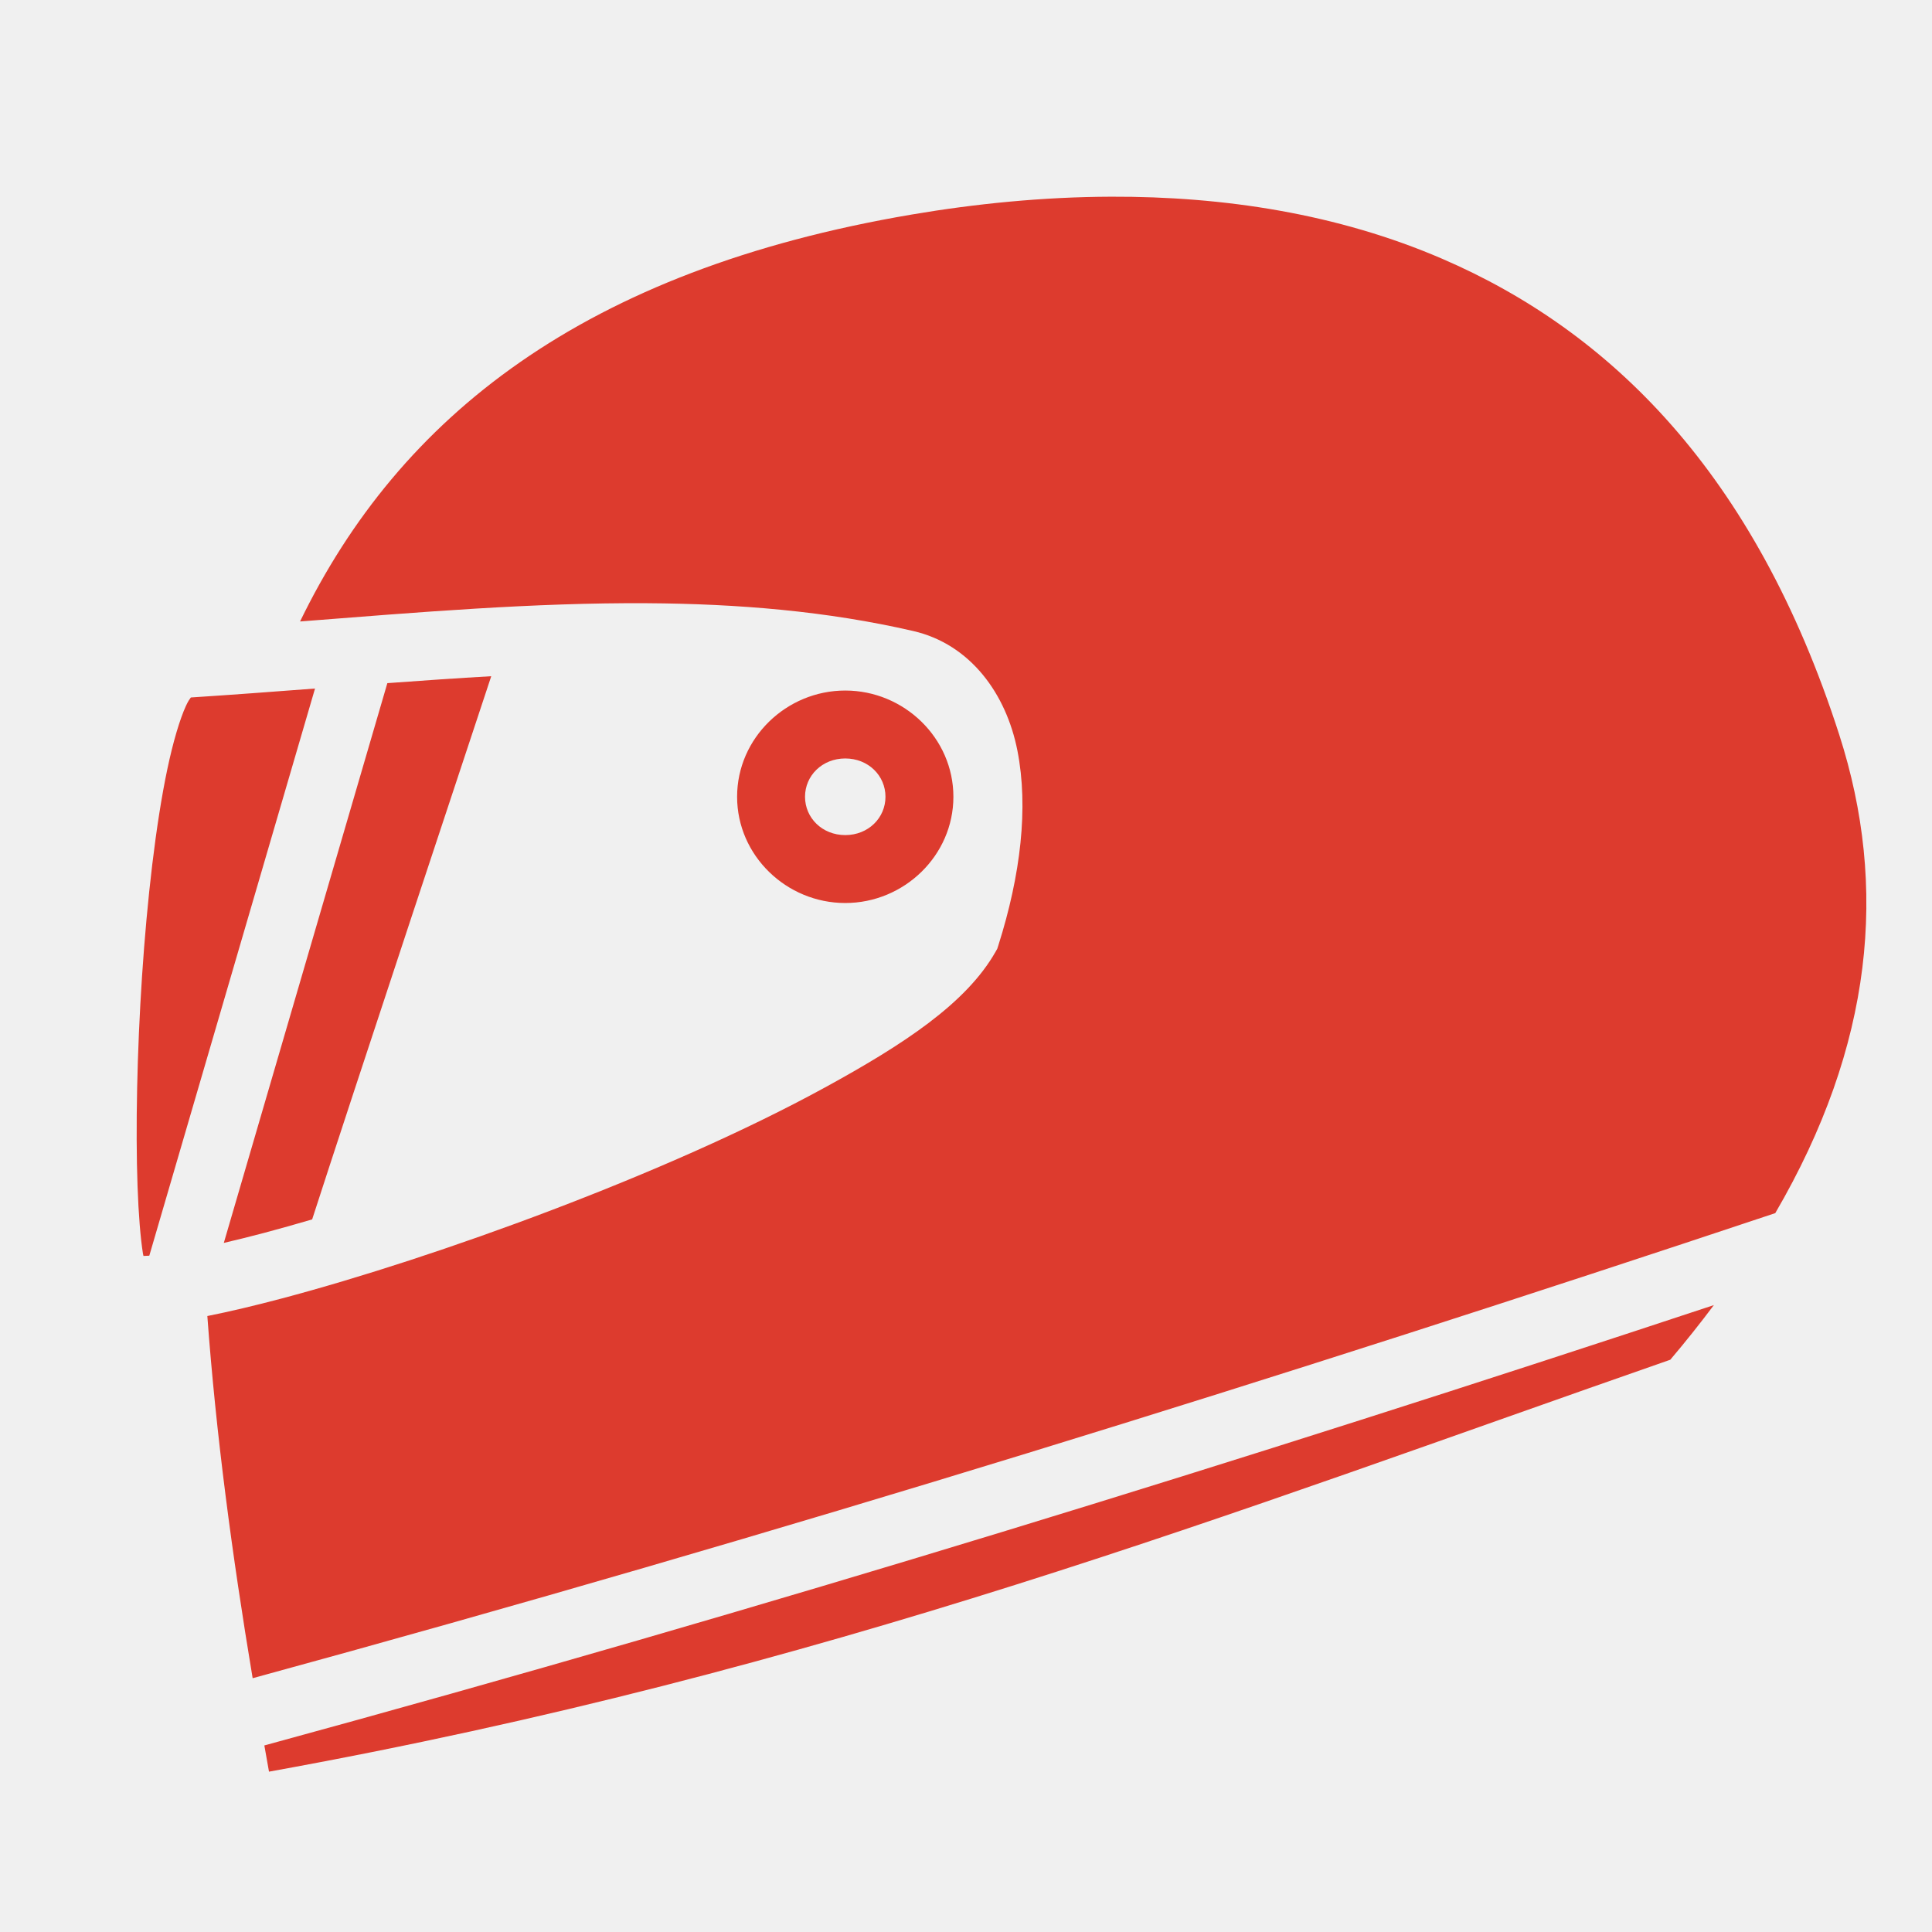
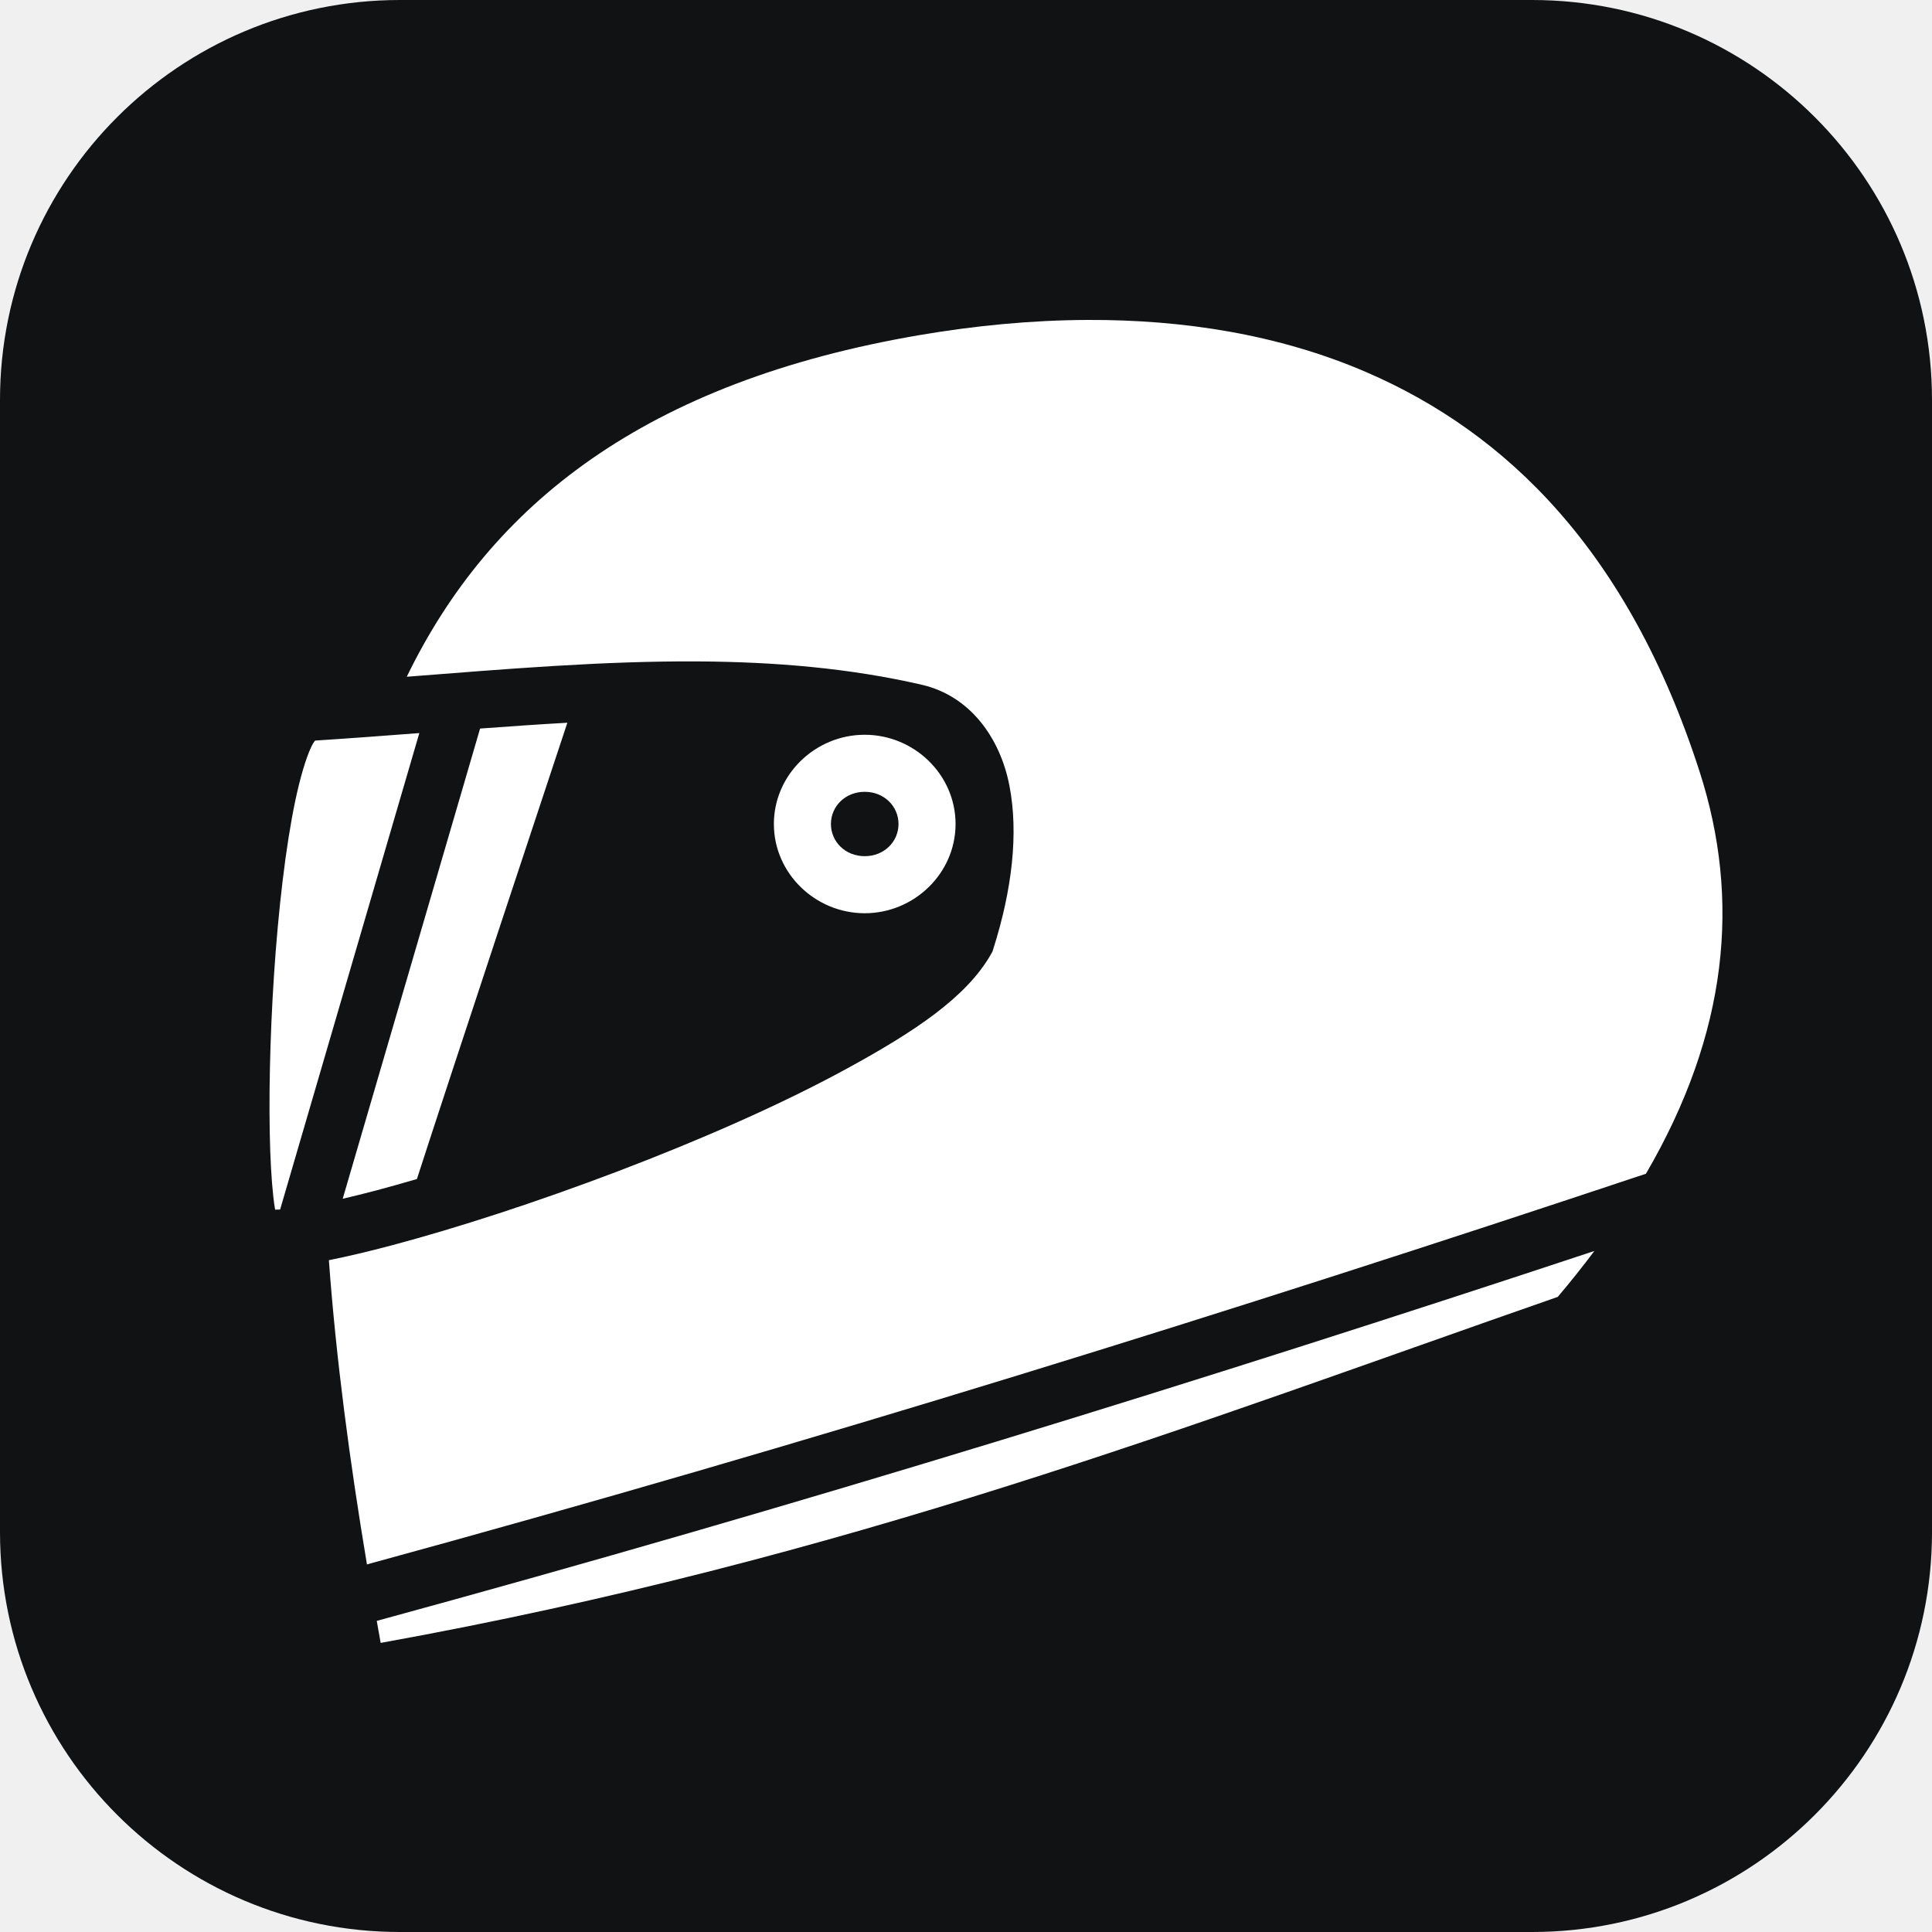
<svg xmlns="http://www.w3.org/2000/svg" viewBox="0 0 512 512">
-   <path fill="#DD3B2E" d="M294.396,52.127c-17.944,0.066 -35.777,1.834 -52.886,4.746 -86.727,14.76 -135.612,53.467 -161.99,107.824 31.215,-2.434 62.002,-5.024 91.966,-4.838 24.114,0.15 47.696,2.097 70.54,7.37 15.15,3.5 24.652,16.647 27.607,31.735 2.954,15.088 0.858,32.92 -5.055,51.553l-0.287,0.904 -0.468,0.826c-7.762,13.64 -24.263,24.498 -45.295,35.994 -21.032,11.497 -46.695,22.693 -72.27,32.428 -25.574,9.735 -51.012,17.98 -71.575,23.437 -7.254,1.925 -13.85,3.48 -19.735,4.657 2.275,31.13 6.562,63.38 12.008,95.98 140.118,-38.25 273.5,-79.888 403.51,-123.254 25.935,-44.457 29.927,-86.448 16.967,-126.734 -22.393,-69.605 -60.9,-107.048 -105.215,-126.168 -27.696,-11.95 -57.913,-16.57 -87.82,-16.46zM130.184,179.205c-9.06,0.51 -18.265,1.156 -27.532,1.836L59.31,329.386c3.384,-0.79 6.936,-1.663 10.754,-2.676 4.004,-1.063 8.27,-2.27 12.66,-3.554 10.022,-31.07 43.3,-131.415 47.46,-143.95zm-46.7,3.262c-10.868,0.826 -21.824,1.654 -32.908,2.37 -0.32,0.445 -0.714,0.947 -1.318,2.267 -1.58,3.45 -3.375,9.418 -4.912,16.724 -3.075,14.612 -5.37,34.727 -6.705,54.877 -1.333,20.15 -1.73,40.438 -1.193,55.582 0.268,7.572 0.79,13.905 1.442,17.96 0.048,0.306 0.078,0.312 0.13,0.59 0.46,-0.01 1.033,-0.044 1.546,-0.064l43.918,-150.306zM224,183c-15.596,0 -28.66,12.582 -28.66,28.152s13.064,28.155 28.66,28.155 28.66,-12.584 28.66,-28.155c0,-15.57 -13.064,-28.152 -28.66,-28.152zm0,18c6.12,0 10.66,4.567 10.66,10.152 0,5.586 -4.54,10.155 -10.66,10.155s-10.66,-4.57 -10.66,-10.155c0,-5.585 4.54,-10.152 10.66,-10.152zm230.19,144.865C330.383,386.852 203.285,426.23 70.054,462.56c0.413,2.317 0.81,4.63 1.232,6.948 147.607,-26.65 255.974,-68.965 371.36,-109.164 4.118,-4.857 7.947,-9.68 11.546,-14.48z" />
+   <rect width="512" height="512" rx="106" fill="#111214" />
+   <g transform="translate(41 41) scale(0.84)">
+     <path fill="#ffffff" d="M294.396,52.127c-17.944,0.066 -35.777,1.834 -52.886,4.746 -86.727,14.76 -135.612,53.467 -161.99,107.824 31.215,-2.434 62.002,-5.024 91.966,-4.838 24.114,0.15 47.696,2.097 70.54,7.37 15.15,3.5 24.652,16.647 27.607,31.735 2.954,15.088 0.858,32.92 -5.055,51.553l-0.287,0.904 -0.468,0.826c-7.762,13.64 -24.263,24.498 -45.295,35.994 -21.032,11.497 -46.695,22.693 -72.27,32.428 -25.574,9.735 -51.012,17.98 -71.575,23.437 -7.254,1.925 -13.85,3.48 -19.735,4.657 2.275,31.13 6.562,63.38 12.008,95.98 140.118,-38.25 273.5,-79.888 403.51,-123.254 25.935,-44.457 29.927,-86.448 16.967,-126.734 -22.393,-69.605 -60.9,-107.048 -105.215,-126.168 -27.696,-11.95 -57.913,-16.57 -87.82,-16.46zM130.184,179.205c-9.06,0.51 -18.265,1.156 -27.532,1.836L59.31,329.386c3.384,-0.79 6.936,-1.663 10.754,-2.676 4.004,-1.063 8.27,-2.27 12.66,-3.554 10.022,-31.07 43.3,-131.415 47.46,-143.95zm-46.7,3.262c-10.868,0.826 -21.824,1.654 -32.908,2.37 -0.32,0.445 -0.714,0.947 -1.318,2.267 -1.58,3.45 -3.375,9.418 -4.912,16.724 -3.075,14.612 -5.37,34.727 -6.705,54.877 -1.333,20.15 -1.73,40.438 -1.193,55.582 0.268,7.572 0.79,13.905 1.442,17.96 0.048,0.306 0.078,0.312 0.13,0.59 0.46,-0.01 1.033,-0.044 1.546,-0.064l43.918,-150.306zM224,183c-15.596,0 -28.66,12.582 -28.66,28.152s13.064,28.155 28.66,28.155 28.66,-12.584 28.66,-28.155c0,-15.57 -13.064,-28.152 -28.66,-28.152zm0,18c6.12,0 10.66,4.567 10.66,10.152 0,5.586 -4.54,10.155 -10.66,10.155s-10.66,-4.57 -10.66,-10.155c0,-5.585 4.54,-10.152 10.66,-10.152zm230.19,144.865C330.383,386.852 203.285,426.23 70.054,462.56c0.413,2.317 0.81,4.63 1.232,6.948 147.607,-26.65 255.974,-68.965 371.36,-109.164 4.118,-4.857 7.947,-9.68 11.546,-14.48z" />
+   </g>
</svg>
